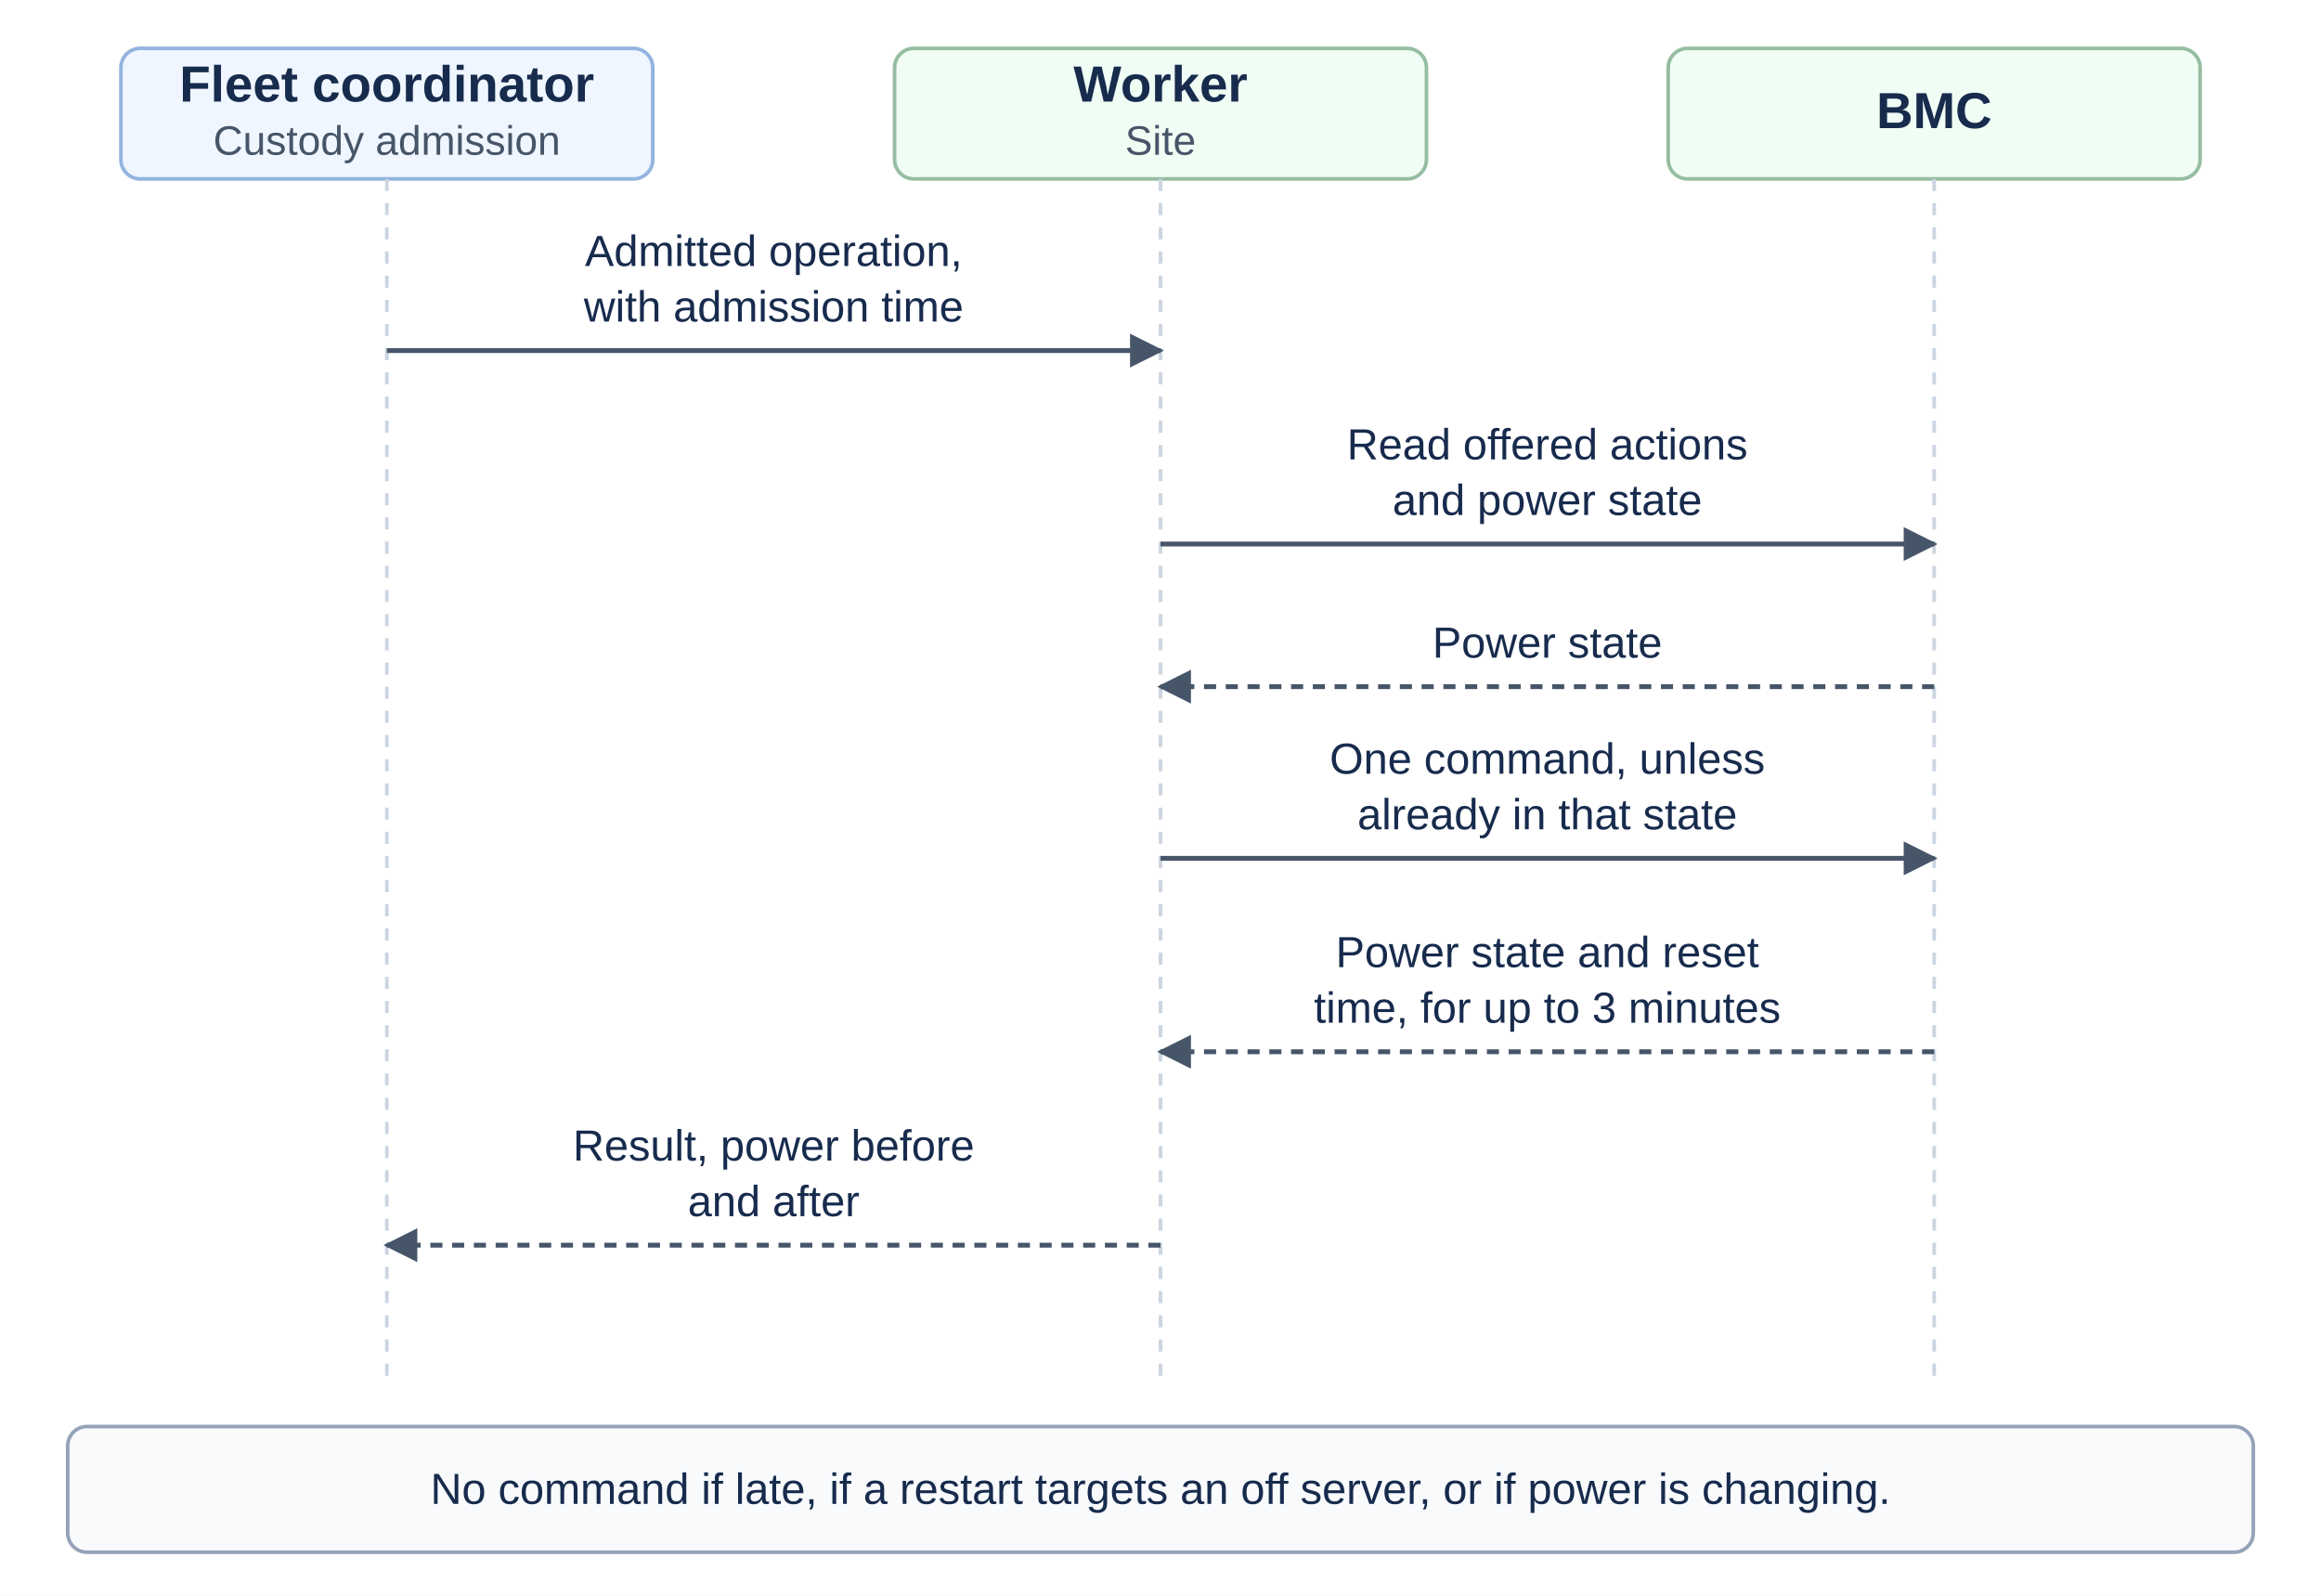
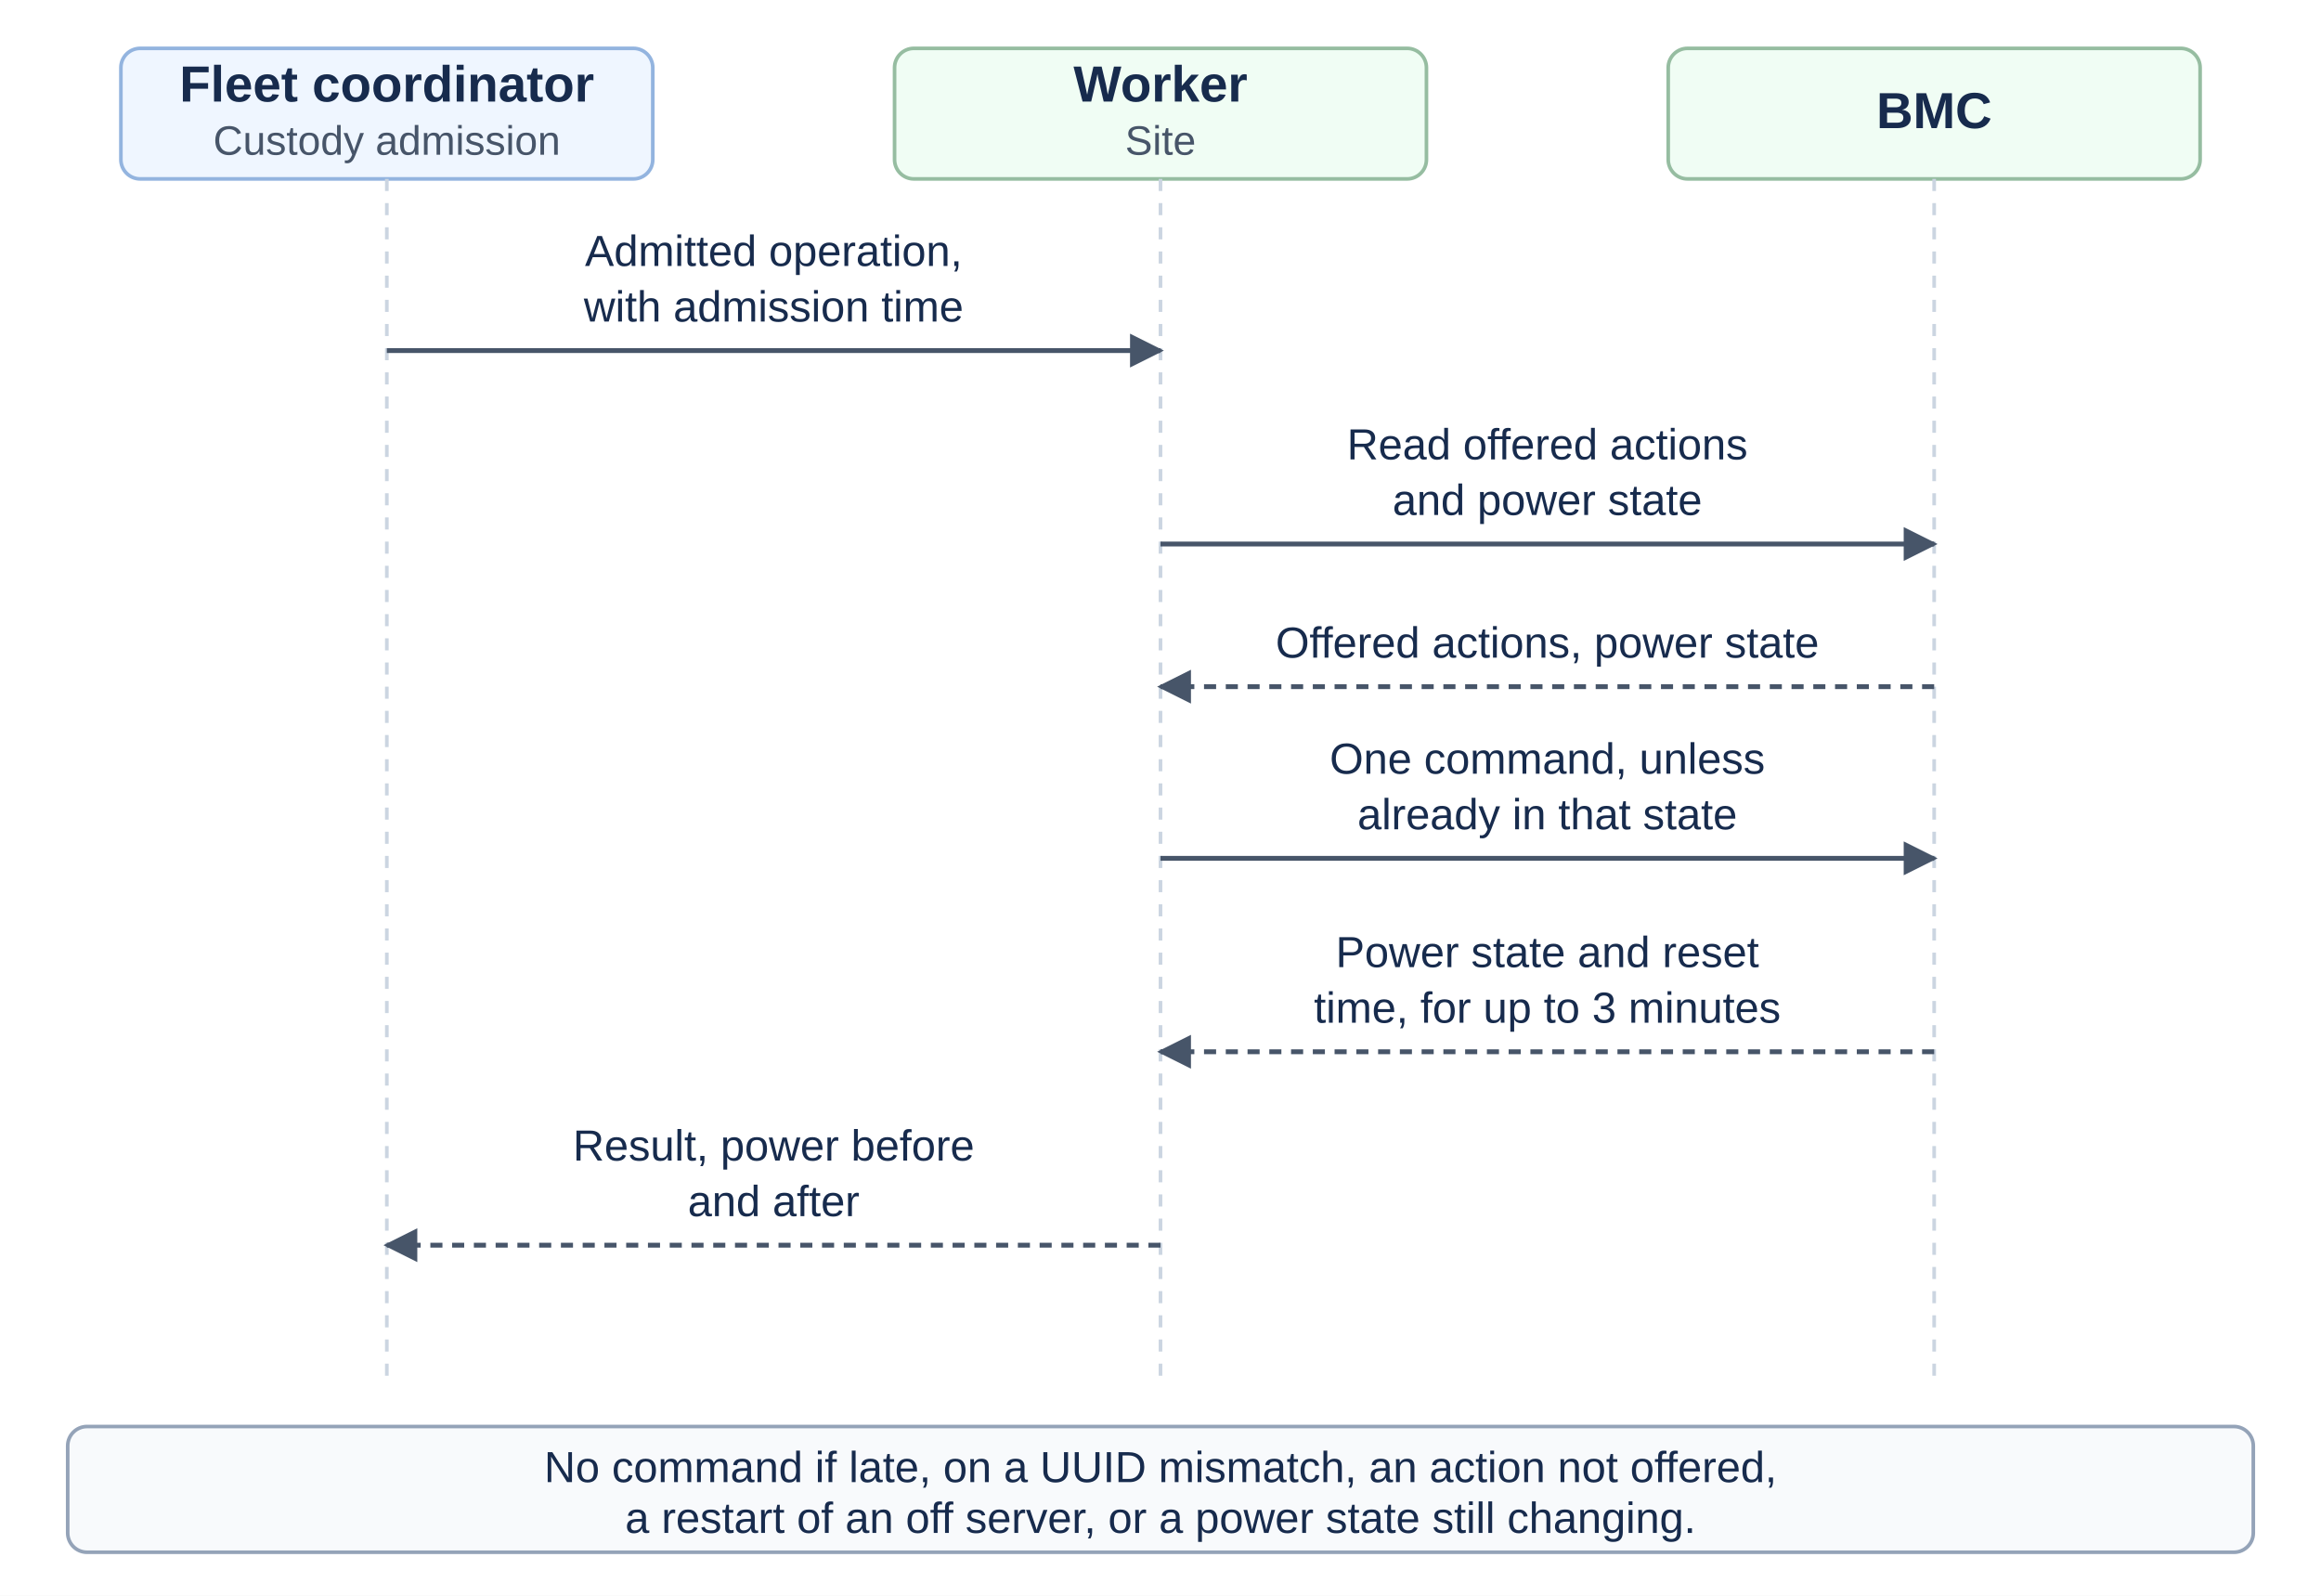
<svg xmlns="http://www.w3.org/2000/svg" width="960" height="660" viewBox="0 0 960 660" role="img" aria-labelledby="title description">
  <defs>
    <marker id="arrow" viewBox="0 0 10 10" refX="9" refY="5" markerWidth="7" markerHeight="7" orient="auto-start-reverse">
      <path d="M 0 0 L 10 5 L 0 10 z" fill="#475569" />
    </marker>
  </defs>
  <style>text { font-family: Arial, Helvetica, sans-serif; fill: #172b4d; } .heading { font-size: 21px; font-weight: 700; } .label { font-size: 18px; } .detail { font-size: 17px; fill: #475569; } .line { fill: none; stroke: #475569; stroke-width: 2; marker-end: url(#arrow); }</style>
  <rect width="960" height="660" fill="white" />
  <rect x="50" y="20" width="220" height="54" rx="8" fill="#eff6ff" stroke="#93b4df" stroke-width="1.5" />
  <text x="160" y="42" class="heading" text-anchor="middle">Fleet coordinator</text>
  <text x="160" y="64" class="detail" text-anchor="middle">Custody admission</text>
  <path d="M 160 74 L 160 570" stroke="#cbd5e1" stroke-width="1.5" stroke-dasharray="5 5" />
  <rect x="370" y="20" width="220" height="54" rx="8" fill="#f0fdf4" stroke="#96bda1" stroke-width="1.5" />
  <text x="480" y="42" class="heading" text-anchor="middle">Worker</text>
  <text x="480" y="64" class="detail" text-anchor="middle">Site</text>
  <path d="M 480 74 L 480 570" stroke="#cbd5e1" stroke-width="1.5" stroke-dasharray="5 5" />
  <rect x="690" y="20" width="220" height="54" rx="8" fill="#f0fdf4" stroke="#96bda1" stroke-width="1.5" />
  <text x="800" y="53" class="heading" text-anchor="middle">BMC</text>
  <path d="M 800 74 L 800 570" stroke="#cbd5e1" stroke-width="1.5" stroke-dasharray="5 5" />
  <text x="320" y="110" class="label" text-anchor="middle">Admitted operation,</text>
  <text x="320" y="133" class="label" text-anchor="middle">with admission time</text>
  <path d="M 160 145 L 480 145" class="line" />
  <text x="640" y="190" class="label" text-anchor="middle">Read offered actions</text>
  <text x="640" y="213" class="label" text-anchor="middle">and power state</text>
  <path d="M 480 225 L 800 225" class="line" />
-   <text x="640" y="272" class="label" text-anchor="middle">Power state</text>
+   <text x="640" y="272" class="label" text-anchor="middle">Offered actions, power state</text>
  <path d="M 800 284 L 480 284" class="line" stroke-dasharray="5 4" />
  <text x="640" y="320" class="label" text-anchor="middle">One command, unless</text>
  <text x="640" y="343" class="label" text-anchor="middle">already in that state</text>
  <path d="M 480 355 L 800 355" class="line" />
  <text x="640" y="400" class="label" text-anchor="middle">Power state and reset</text>
  <text x="640" y="423" class="label" text-anchor="middle">time, for up to 3 minutes</text>
  <path d="M 800 435 L 480 435" class="line" stroke-dasharray="5 4" />
  <text x="320" y="480" class="label" text-anchor="middle">Result, power before</text>
  <text x="320" y="503" class="label" text-anchor="middle">and after</text>
  <path d="M 480 515 L 160 515" class="line" stroke-dasharray="5 4" />
  <rect x="28" y="590" width="904" height="52" rx="8" fill="#f8fafc" stroke="#94a3b8" stroke-width="1.5" />
-   <text x="480" y="622" class="label" text-anchor="middle">No command if late, if a restart targets an off server, or if power is changing.</text>
+   <text x="480" y="613" class="label" text-anchor="middle">No command if late, on a UUID mismatch, an action not offered,</text>
+   <text x="480" y="634" class="label" text-anchor="middle">a restart of an off server, or a power state still changing.</text>
</svg>
